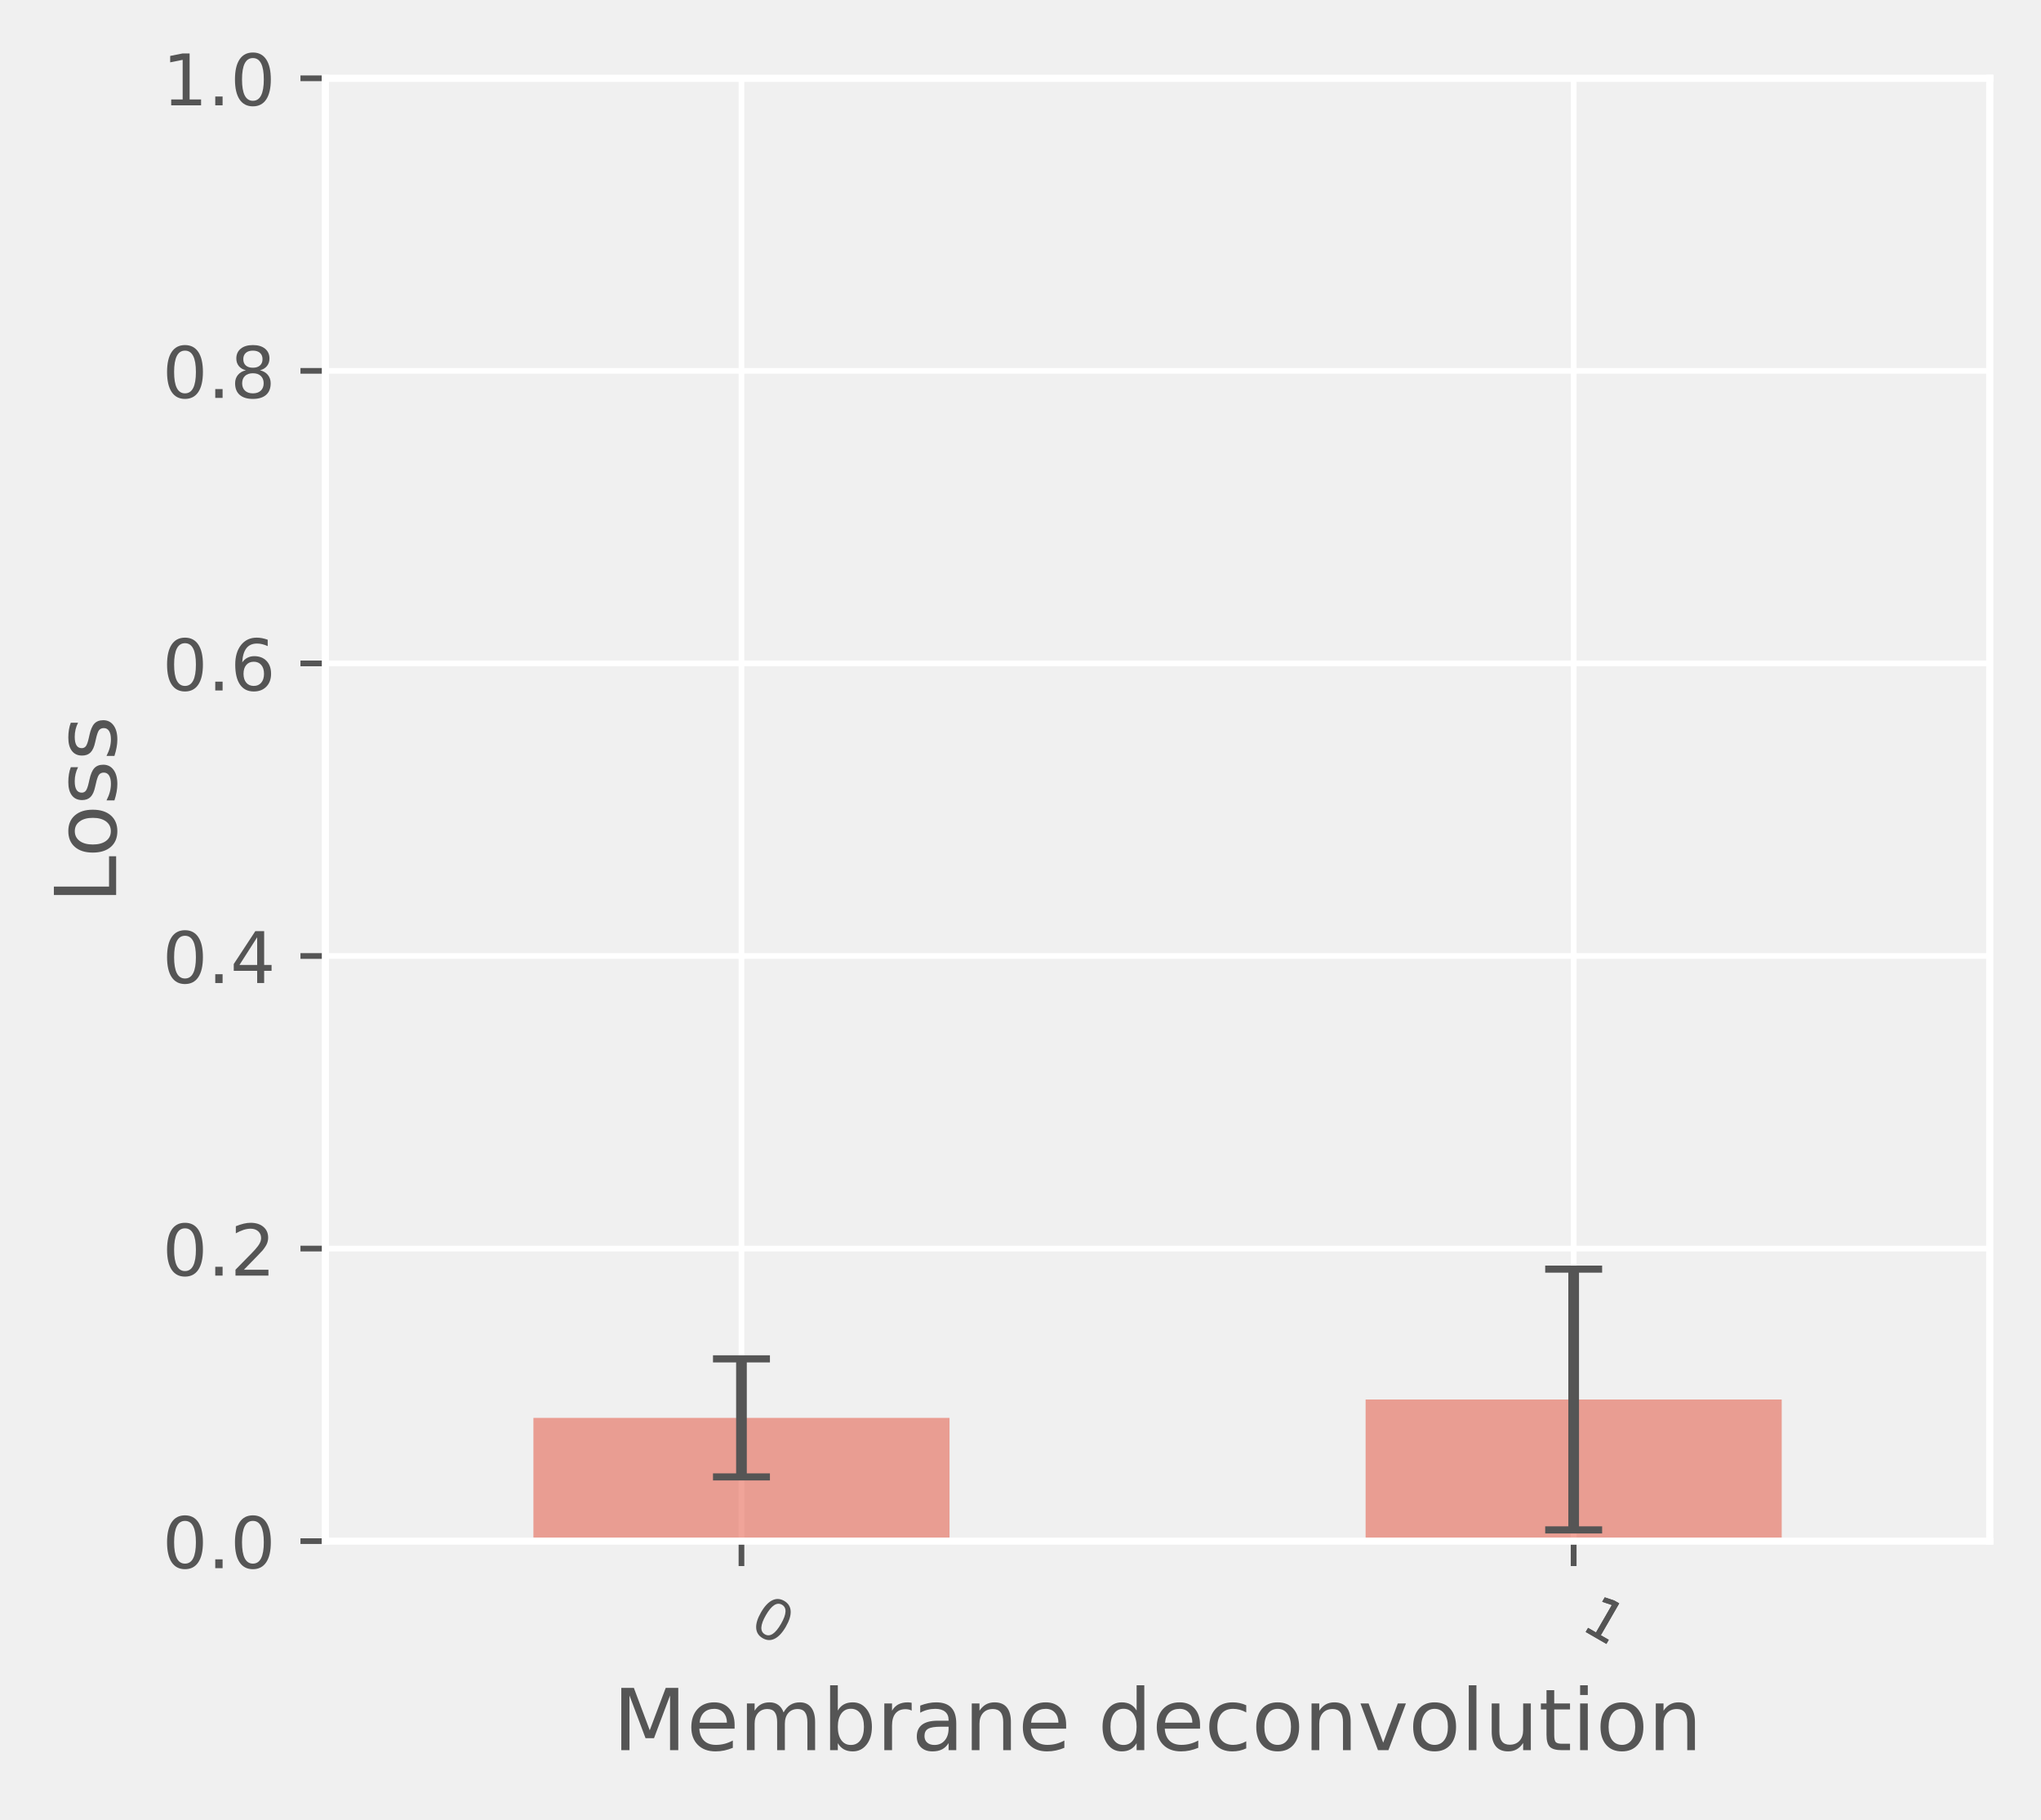
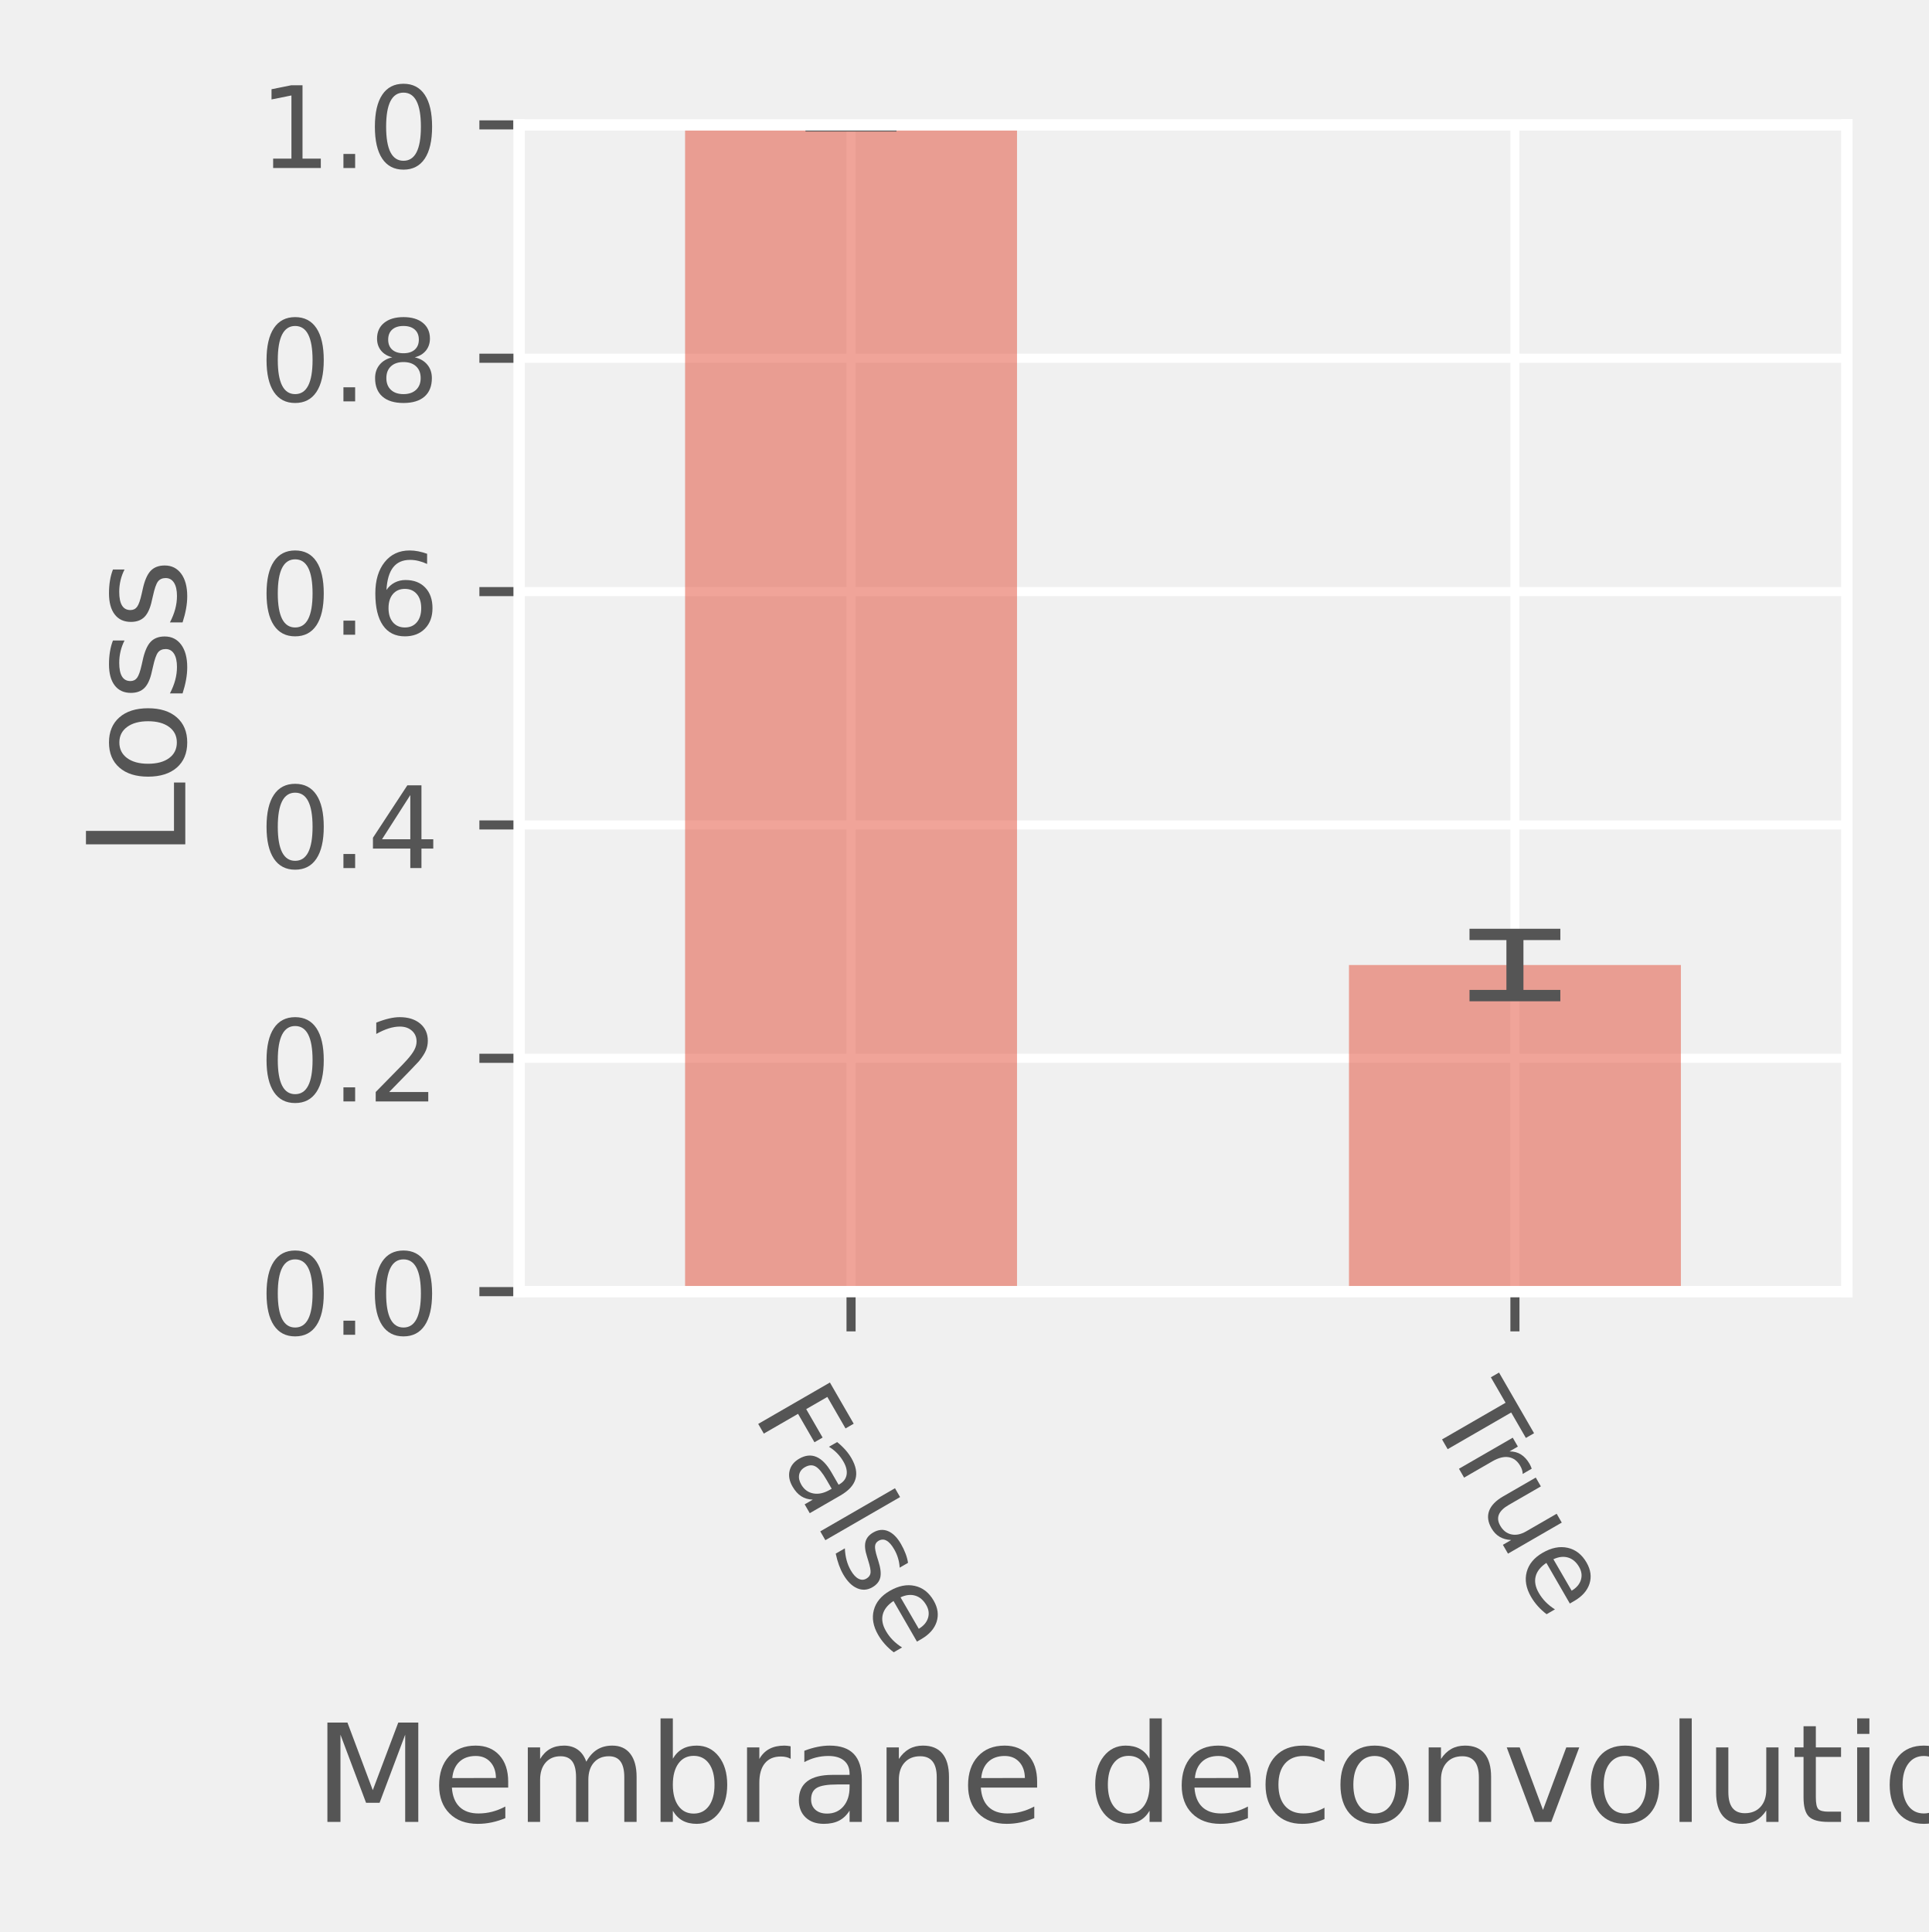
- <svg xmlns="http://www.w3.org/2000/svg" xmlns:xlink="http://www.w3.org/1999/xlink" width="286.775pt" height="255.575pt" viewBox="0 0 286.775 255.575" version="1.1">
+ <svg xmlns="http://www.w3.org/2000/svg" xmlns:xlink="http://www.w3.org/1999/xlink" width="169.846pt" height="170.152pt" viewBox="0 0 169.846 170.152" version="1.1">
  <defs>
    <style type="text/css">*{stroke-linejoin: round; stroke-linecap: butt}</style>
  </defs>
  <g id="figure_1">
    <g id="patch_1">
-       <path d="M 0 255.575  L 286.775 255.575  L 286.775 0  L 0 0  L 0 255.575  z " style="fill: none" />
+       <path d="M 0 170.152  L 169.846 170.152  L 169.846 0  L 0 0  L 0 170.152  z " style="fill: none" />
    </g>
    <g id="axes_1">
      <g id="patch_2">
-         <path d="M 45.717 216.511  L 279.575 216.511  L 279.575 10.999  L 45.717 10.999  L 45.717 216.511  z " style="fill: none" />
+         <path d="M 45.717 113.755  L 162.646 113.755  L 162.646 10.999  L 45.717 10.999  L 45.717 113.755  z " style="fill: none" />
      </g>
      <g id="matplotlib.axis_1">
        <g id="xtick_1">
          <g id="line2d_1">
-             <path d="M 104.181 216.511  L 104.181 10.999  " clip-path="url(#p4fbace5e31)" style="fill: none; stroke: #ffffff; stroke-width: 0.8; stroke-linecap: square" />
+             <path d="M 74.949 113.755  L 74.949 10.999  " clip-path="url(#p4fed19ec31)" style="fill: none; stroke: #ffffff; stroke-width: 0.8; stroke-linecap: square" />
          </g>
          <g id="line2d_2">
            <defs>
-               <path id="m77f36ca5bf" d="M 0 0  L 0 3.5  " style="stroke: #555555; stroke-width: 0.8" />
-             </defs>
-             <g>
-               <use xlink:href="#m77f36ca5bf" x="104.181" y="216.511" style="fill: #555555; stroke: #555555; stroke-width: 0.8" />
+               <path id="m1659e9da77" d="M 0 0  L 0 3.5  " style="stroke: #555555; stroke-width: 0.8" />
+             </defs>
+             <g>
+               <use xlink:href="#m1659e9da77" x="74.949" y="113.755" style="fill: #555555; stroke: #555555; stroke-width: 0.8" />
            </g>
          </g>
          <g id="text_1">
-             <g style="fill: #555555" transform="translate(105.0133 228.7754) rotate(-330) scale(0.08 -0.08)">
-               <defs>
-                 <path id="DejaVuSans-30" d="M 2034 4250  Q 1547 4250 1301 3770  Q 1056 3291 1056 2328  Q 1056 1369 1301 889  Q 1547 409 2034 409  Q 2525 409 2770 889  Q 3016 1369 3016 2328  Q 3016 3291 2770 3770  Q 2525 4250 2034 4250  z M 2034 4750  Q 2819 4750 3233 4129  Q 3647 3509 3647 2328  Q 3647 1150 3233 529  Q 2819 -91 2034 -91  Q 1250 -91 836 529  Q 422 1150 422 2328  Q 422 3509 836 4129  Q 1250 4750 2034 4750  z " transform="scale(0.015625)" />
-               </defs>
-               <use xlink:href="#DejaVuSans-30" />
+             <g style="fill: #555555" transform="translate(66.28252 124.5543) rotate(-300) scale(0.1 -0.1)">
+               <defs>
+                 <path id="DejaVuSans-46" d="M 628 4666  L 3309 4666  L 3309 4134  L 1259 4134  L 1259 2759  L 3109 2759  L 3109 2228  L 1259 2228  L 1259 0  L 628 0  L 628 4666  z " transform="scale(0.015625)" />
+                 <path id="DejaVuSans-61" d="M 2194 1759  Q 1497 1759 1228 1600  Q 959 1441 959 1056  Q 959 750 1161 570  Q 1363 391 1709 391  Q 2188 391 2477 730  Q 2766 1069 2766 1631  L 2766 1759  L 2194 1759  z M 3341 1997  L 3341 0  L 2766 0  L 2766 531  Q 2569 213 2275 61  Q 1981 -91 1556 -91  Q 1019 -91 701 211  Q 384 513 384 1019  Q 384 1609 779 1909  Q 1175 2209 1959 2209  L 2766 2209  L 2766 2266  Q 2766 2663 2505 2880  Q 2244 3097 1772 3097  Q 1472 3097 1187 3025  Q 903 2953 641 2809  L 641 3341  Q 956 3463 1253 3523  Q 1550 3584 1831 3584  Q 2591 3584 2966 3190  Q 3341 2797 3341 1997  z " transform="scale(0.015625)" />
+                 <path id="DejaVuSans-6c" d="M 603 4863  L 1178 4863  L 1178 0  L 603 0  L 603 4863  z " transform="scale(0.015625)" />
+                 <path id="DejaVuSans-73" d="M 2834 3397  L 2834 2853  Q 2591 2978 2328 3040  Q 2066 3103 1784 3103  Q 1356 3103 1142 2972  Q 928 2841 928 2578  Q 928 2378 1081 2264  Q 1234 2150 1697 2047  L 1894 2003  Q 2506 1872 2764 1633  Q 3022 1394 3022 966  Q 3022 478 2636 193  Q 2250 -91 1575 -91  Q 1294 -91 989 -36  Q 684 19 347 128  L 347 722  Q 666 556 975 473  Q 1284 391 1588 391  Q 1994 391 2212 530  Q 2431 669 2431 922  Q 2431 1156 2273 1281  Q 2116 1406 1581 1522  L 1381 1569  Q 847 1681 609 1914  Q 372 2147 372 2553  Q 372 3047 722 3315  Q 1072 3584 1716 3584  Q 2034 3584 2315 3537  Q 2597 3491 2834 3397  z " transform="scale(0.015625)" />
+                 <path id="DejaVuSans-65" d="M 3597 1894  L 3597 1613  L 953 1613  Q 991 1019 1311 708  Q 1631 397 2203 397  Q 2534 397 2845 478  Q 3156 559 3463 722  L 3463 178  Q 3153 47 2828 -22  Q 2503 -91 2169 -91  Q 1331 -91 842 396  Q 353 884 353 1716  Q 353 2575 817 3079  Q 1281 3584 2069 3584  Q 2775 3584 3186 3129  Q 3597 2675 3597 1894  z M 3022 2063  Q 3016 2534 2758 2815  Q 2500 3097 2075 3097  Q 1594 3097 1305 2825  Q 1016 2553 972 2059  L 3022 2063  z " transform="scale(0.015625)" />
+               </defs>
+               <use xlink:href="#DejaVuSans-46" />
+               <use xlink:href="#DejaVuSans-61" transform="translate(48.39453 0)" />
+               <use xlink:href="#DejaVuSans-6c" transform="translate(109.6738 0)" />
+               <use xlink:href="#DejaVuSans-73" transform="translate(137.457 0)" />
+               <use xlink:href="#DejaVuSans-65" transform="translate(189.5566 0)" />
            </g>
          </g>
        </g>
        <g id="xtick_2">
          <g id="line2d_3">
-             <path d="M 221.111 216.511  L 221.111 10.999  " clip-path="url(#p4fbace5e31)" style="fill: none; stroke: #ffffff; stroke-width: 0.8; stroke-linecap: square" />
+             <path d="M 133.414 113.755  L 133.414 10.999  " clip-path="url(#p4fed19ec31)" style="fill: none; stroke: #ffffff; stroke-width: 0.8; stroke-linecap: square" />
          </g>
          <g id="line2d_4">
            <g>
-               <use xlink:href="#m77f36ca5bf" x="221.111" y="216.511" style="fill: #555555; stroke: #555555; stroke-width: 0.8" />
+               <use xlink:href="#m1659e9da77" x="133.414" y="113.755" style="fill: #555555; stroke: #555555; stroke-width: 0.8" />
            </g>
          </g>
          <g id="text_2">
-             <g style="fill: #555555" transform="translate(221.9425 228.7754) rotate(-330) scale(0.08 -0.08)">
-               <defs>
-                 <path id="DejaVuSans-31" d="M 794 531  L 1825 531  L 1825 4091  L 703 3866  L 703 4441  L 1819 4666  L 2450 4666  L 2450 531  L 3481 531  L 3481 0  L 794 0  L 794 531  z " transform="scale(0.015625)" />
-               </defs>
-               <use xlink:href="#DejaVuSans-31" />
-             </g>
-           </g>
-         </g>
-         <g id="xtick_3">
-           <g id="line2d_5">
-             <path d="M 221.111 216.511  L 221.111 10.999  " clip-path="url(#p4fbace5e31)" style="fill: none; stroke: #ffffff; stroke-width: 0.8; stroke-linecap: square" />
-           </g>
-           <g id="line2d_6">
-             <g>
-               <use xlink:href="#m77f36ca5bf" x="221.111" y="216.511" style="fill: #555555; stroke: #555555; stroke-width: 0.8" />
-             </g>
-           </g>
-           <g id="text_3">
-             <g style="fill: #555555" transform="translate(221.9425 228.7754) rotate(-330) scale(0.08 -0.08)">
-               <use xlink:href="#DejaVuSans-31" />
-             </g>
-           </g>
-         </g>
-         <g id="text_4">
-           <g style="fill: #555555" transform="translate(86.1207 245.8794) scale(0.12 -0.12)">
+             <g style="fill: #555555" transform="translate(125.7154 124.5543) rotate(-300) scale(0.1 -0.1)">
+               <defs>
+                 <path id="DejaVuSans-54" d="M -19 4666  L 3928 4666  L 3928 4134  L 2272 4134  L 2272 0  L 1638 0  L 1638 4134  L -19 4134  L -19 4666  z " transform="scale(0.015625)" />
+                 <path id="DejaVuSans-72" d="M 2631 2963  Q 2534 3019 2420 3045  Q 2306 3072 2169 3072  Q 1681 3072 1420 2755  Q 1159 2438 1159 1844  L 1159 0  L 581 0  L 581 3500  L 1159 3500  L 1159 2956  Q 1341 3275 1631 3429  Q 1922 3584 2338 3584  Q 2397 3584 2469 3576  Q 2541 3569 2628 3553  L 2631 2963  z " transform="scale(0.015625)" />
+                 <path id="DejaVuSans-75" d="M 544 1381  L 544 3500  L 1119 3500  L 1119 1403  Q 1119 906 1312 657  Q 1506 409 1894 409  Q 2359 409 2629 706  Q 2900 1003 2900 1516  L 2900 3500  L 3475 3500  L 3475 0  L 2900 0  L 2900 538  Q 2691 219 2414 64  Q 2138 -91 1772 -91  Q 1169 -91 856 284  Q 544 659 544 1381  z M 1991 3584  L 1991 3584  z " transform="scale(0.015625)" />
+               </defs>
+               <use xlink:href="#DejaVuSans-54" />
+               <use xlink:href="#DejaVuSans-72" transform="translate(46.33398 0)" />
+               <use xlink:href="#DejaVuSans-75" transform="translate(87.44727 0)" />
+               <use xlink:href="#DejaVuSans-65" transform="translate(150.8262 0)" />
+             </g>
+           </g>
+         </g>
+         <g id="text_3">
+           <g style="fill: #555555" transform="translate(27.65613 160.4563) scale(0.12 -0.12)">
            <defs>
              <path id="DejaVuSans-4d" d="M 628 4666  L 1569 4666  L 2759 1491  L 3956 4666  L 4897 4666  L 4897 0  L 4281 0  L 4281 4097  L 3078 897  L 2444 897  L 1241 4097  L 1241 0  L 628 0  L 628 4666  z " transform="scale(0.015625)" />
-               <path id="DejaVuSans-65" d="M 3597 1894  L 3597 1613  L 953 1613  Q 991 1019 1311 708  Q 1631 397 2203 397  Q 2534 397 2845 478  Q 3156 559 3463 722  L 3463 178  Q 3153 47 2828 -22  Q 2503 -91 2169 -91  Q 1331 -91 842 396  Q 353 884 353 1716  Q 353 2575 817 3079  Q 1281 3584 2069 3584  Q 2775 3584 3186 3129  Q 3597 2675 3597 1894  z M 3022 2063  Q 3016 2534 2758 2815  Q 2500 3097 2075 3097  Q 1594 3097 1305 2825  Q 1016 2553 972 2059  L 3022 2063  z " transform="scale(0.015625)" />
              <path id="DejaVuSans-6d" d="M 3328 2828  Q 3544 3216 3844 3400  Q 4144 3584 4550 3584  Q 5097 3584 5394 3201  Q 5691 2819 5691 2113  L 5691 0  L 5113 0  L 5113 2094  Q 5113 2597 4934 2840  Q 4756 3084 4391 3084  Q 3944 3084 3684 2787  Q 3425 2491 3425 1978  L 3425 0  L 2847 0  L 2847 2094  Q 2847 2600 2669 2842  Q 2491 3084 2119 3084  Q 1678 3084 1418 2786  Q 1159 2488 1159 1978  L 1159 0  L 581 0  L 581 3500  L 1159 3500  L 1159 2956  Q 1356 3278 1631 3431  Q 1906 3584 2284 3584  Q 2666 3584 2933 3390  Q 3200 3197 3328 2828  z " transform="scale(0.015625)" />
              <path id="DejaVuSans-62" d="M 3116 1747  Q 3116 2381 2855 2742  Q 2594 3103 2138 3103  Q 1681 3103 1420 2742  Q 1159 2381 1159 1747  Q 1159 1113 1420 752  Q 1681 391 2138 391  Q 2594 391 2855 752  Q 3116 1113 3116 1747  z M 1159 2969  Q 1341 3281 1617 3432  Q 1894 3584 2278 3584  Q 2916 3584 3314 3078  Q 3713 2572 3713 1747  Q 3713 922 3314 415  Q 2916 -91 2278 -91  Q 1894 -91 1617 61  Q 1341 213 1159 525  L 1159 0  L 581 0  L 581 4863  L 1159 4863  L 1159 2969  z " transform="scale(0.015625)" />
-               <path id="DejaVuSans-72" d="M 2631 2963  Q 2534 3019 2420 3045  Q 2306 3072 2169 3072  Q 1681 3072 1420 2755  Q 1159 2438 1159 1844  L 1159 0  L 581 0  L 581 3500  L 1159 3500  L 1159 2956  Q 1341 3275 1631 3429  Q 1922 3584 2338 3584  Q 2397 3584 2469 3576  Q 2541 3569 2628 3553  L 2631 2963  z " transform="scale(0.015625)" />
-               <path id="DejaVuSans-61" d="M 2194 1759  Q 1497 1759 1228 1600  Q 959 1441 959 1056  Q 959 750 1161 570  Q 1363 391 1709 391  Q 2188 391 2477 730  Q 2766 1069 2766 1631  L 2766 1759  L 2194 1759  z M 3341 1997  L 3341 0  L 2766 0  L 2766 531  Q 2569 213 2275 61  Q 1981 -91 1556 -91  Q 1019 -91 701 211  Q 384 513 384 1019  Q 384 1609 779 1909  Q 1175 2209 1959 2209  L 2766 2209  L 2766 2266  Q 2766 2663 2505 2880  Q 2244 3097 1772 3097  Q 1472 3097 1187 3025  Q 903 2953 641 2809  L 641 3341  Q 956 3463 1253 3523  Q 1550 3584 1831 3584  Q 2591 3584 2966 3190  Q 3341 2797 3341 1997  z " transform="scale(0.015625)" />
              <path id="DejaVuSans-6e" d="M 3513 2113  L 3513 0  L 2938 0  L 2938 2094  Q 2938 2591 2744 2837  Q 2550 3084 2163 3084  Q 1697 3084 1428 2787  Q 1159 2491 1159 1978  L 1159 0  L 581 0  L 581 3500  L 1159 3500  L 1159 2956  Q 1366 3272 1645 3428  Q 1925 3584 2291 3584  Q 2894 3584 3203 3211  Q 3513 2838 3513 2113  z " transform="scale(0.015625)" />
              <path id="DejaVuSans-20" transform="scale(0.015625)" />
              <path id="DejaVuSans-64" d="M 2906 2969  L 2906 4863  L 3481 4863  L 3481 0  L 2906 0  L 2906 525  Q 2725 213 2448 61  Q 2172 -91 1784 -91  Q 1150 -91 751 415  Q 353 922 353 1747  Q 353 2572 751 3078  Q 1150 3584 1784 3584  Q 2172 3584 2448 3432  Q 2725 3281 2906 2969  z M 947 1747  Q 947 1113 1208 752  Q 1469 391 1925 391  Q 2381 391 2643 752  Q 2906 1113 2906 1747  Q 2906 2381 2643 2742  Q 2381 3103 1925 3103  Q 1469 3103 1208 2742  Q 947 2381 947 1747  z " transform="scale(0.015625)" />
              <path id="DejaVuSans-63" d="M 3122 3366  L 3122 2828  Q 2878 2963 2633 3030  Q 2388 3097 2138 3097  Q 1578 3097 1268 2742  Q 959 2388 959 1747  Q 959 1106 1268 751  Q 1578 397 2138 397  Q 2388 397 2633 464  Q 2878 531 3122 666  L 3122 134  Q 2881 22 2623 -34  Q 2366 -91 2075 -91  Q 1284 -91 818 406  Q 353 903 353 1747  Q 353 2603 823 3093  Q 1294 3584 2113 3584  Q 2378 3584 2631 3529  Q 2884 3475 3122 3366  z " transform="scale(0.015625)" />
              <path id="DejaVuSans-6f" d="M 1959 3097  Q 1497 3097 1228 2736  Q 959 2375 959 1747  Q 959 1119 1226 758  Q 1494 397 1959 397  Q 2419 397 2687 759  Q 2956 1122 2956 1747  Q 2956 2369 2687 2733  Q 2419 3097 1959 3097  z M 1959 3584  Q 2709 3584 3137 3096  Q 3566 2609 3566 1747  Q 3566 888 3137 398  Q 2709 -91 1959 -91  Q 1206 -91 779 398  Q 353 888 353 1747  Q 353 2609 779 3096  Q 1206 3584 1959 3584  z " transform="scale(0.015625)" />
              <path id="DejaVuSans-76" d="M 191 3500  L 800 3500  L 1894 563  L 2988 3500  L 3597 3500  L 2284 0  L 1503 0  L 191 3500  z " transform="scale(0.015625)" />
-               <path id="DejaVuSans-6c" d="M 603 4863  L 1178 4863  L 1178 0  L 603 0  L 603 4863  z " transform="scale(0.015625)" />
-               <path id="DejaVuSans-75" d="M 544 1381  L 544 3500  L 1119 3500  L 1119 1403  Q 1119 906 1312 657  Q 1506 409 1894 409  Q 2359 409 2629 706  Q 2900 1003 2900 1516  L 2900 3500  L 3475 3500  L 3475 0  L 2900 0  L 2900 538  Q 2691 219 2414 64  Q 2138 -91 1772 -91  Q 1169 -91 856 284  Q 544 659 544 1381  z M 1991 3584  L 1991 3584  z " transform="scale(0.015625)" />
              <path id="DejaVuSans-74" d="M 1172 4494  L 1172 3500  L 2356 3500  L 2356 3053  L 1172 3053  L 1172 1153  Q 1172 725 1289 603  Q 1406 481 1766 481  L 2356 481  L 2356 0  L 1766 0  Q 1100 0 847 248  Q 594 497 594 1153  L 594 3053  L 172 3053  L 172 3500  L 594 3500  L 594 4494  L 1172 4494  z " transform="scale(0.015625)" />
              <path id="DejaVuSans-69" d="M 603 3500  L 1178 3500  L 1178 0  L 603 0  L 603 3500  z M 603 4863  L 1178 4863  L 1178 4134  L 603 4134  L 603 4863  z " transform="scale(0.015625)" />
            </defs>
            <use xlink:href="#DejaVuSans-4d" />
            <use xlink:href="#DejaVuSans-65" transform="translate(86.2793 0)" />
            <use xlink:href="#DejaVuSans-6d" transform="translate(147.8027 0)" />
            <use xlink:href="#DejaVuSans-62" transform="translate(245.2148 0)" />
            <use xlink:href="#DejaVuSans-72" transform="translate(308.6914 0)" />
            <use xlink:href="#DejaVuSans-61" transform="translate(349.8047 0)" />
            <use xlink:href="#DejaVuSans-6e" transform="translate(411.084 0)" />
            <use xlink:href="#DejaVuSans-65" transform="translate(474.4629 0)" />
            <use xlink:href="#DejaVuSans-20" transform="translate(535.9863 0)" />
            <use xlink:href="#DejaVuSans-64" transform="translate(567.7734 0)" />
            <use xlink:href="#DejaVuSans-65" transform="translate(631.25 0)" />
            <use xlink:href="#DejaVuSans-63" transform="translate(692.7734 0)" />
            <use xlink:href="#DejaVuSans-6f" transform="translate(747.7539 0)" />
            <use xlink:href="#DejaVuSans-6e" transform="translate(808.9355 0)" />
            <use xlink:href="#DejaVuSans-76" transform="translate(872.3145 0)" />
            <use xlink:href="#DejaVuSans-6f" transform="translate(931.4941 0)" />
            <use xlink:href="#DejaVuSans-6c" transform="translate(992.6758 0)" />
            <use xlink:href="#DejaVuSans-75" transform="translate(1020.459 0)" />
            <use xlink:href="#DejaVuSans-74" transform="translate(1083.838 0)" />
            <use xlink:href="#DejaVuSans-69" transform="translate(1123.047 0)" />
            <use xlink:href="#DejaVuSans-6f" transform="translate(1150.83 0)" />
            <use xlink:href="#DejaVuSans-6e" transform="translate(1212.012 0)" />
          </g>
        </g>
      </g>
      <g id="matplotlib.axis_2">
        <g id="ytick_1">
+           <g id="line2d_5">
+             <path d="M 45.717 113.755  L 162.646 113.755  " clip-path="url(#p4fed19ec31)" style="fill: none; stroke: #ffffff; stroke-width: 0.8; stroke-linecap: square" />
+           </g>
+           <g id="line2d_6">
+             <defs>
+               <path id="m8b82156cb7" d="M 0 0  L -3.5 0  " style="stroke: #555555; stroke-width: 0.8" />
+             </defs>
+             <g>
+               <use xlink:href="#m8b82156cb7" x="45.717" y="113.755" style="fill: #555555; stroke: #555555; stroke-width: 0.8" />
+             </g>
+           </g>
+           <g id="text_4">
+             <g style="fill: #555555" transform="translate(22.81375 117.5543) scale(0.1 -0.1)">
+               <defs>
+                 <path id="DejaVuSans-30" d="M 2034 4250  Q 1547 4250 1301 3770  Q 1056 3291 1056 2328  Q 1056 1369 1301 889  Q 1547 409 2034 409  Q 2525 409 2770 889  Q 3016 1369 3016 2328  Q 3016 3291 2770 3770  Q 2525 4250 2034 4250  z M 2034 4750  Q 2819 4750 3233 4129  Q 3647 3509 3647 2328  Q 3647 1150 3233 529  Q 2819 -91 2034 -91  Q 1250 -91 836 529  Q 422 1150 422 2328  Q 422 3509 836 4129  Q 1250 4750 2034 4750  z " transform="scale(0.015625)" />
+                 <path id="DejaVuSans-2e" d="M 684 794  L 1344 794  L 1344 0  L 684 0  L 684 794  z " transform="scale(0.015625)" />
+               </defs>
+               <use xlink:href="#DejaVuSans-30" />
+               <use xlink:href="#DejaVuSans-2e" transform="translate(63.62305 0)" />
+               <use xlink:href="#DejaVuSans-30" transform="translate(95.41016 0)" />
+             </g>
+           </g>
+         </g>
+         <g id="ytick_2">
          <g id="line2d_7">
-             <path d="M 45.717 216.511  L 279.575 216.511  " clip-path="url(#p4fbace5e31)" style="fill: none; stroke: #ffffff; stroke-width: 0.8; stroke-linecap: square" />
+             <path d="M 45.717 93.204  L 162.646 93.204  " clip-path="url(#p4fed19ec31)" style="fill: none; stroke: #ffffff; stroke-width: 0.8; stroke-linecap: square" />
          </g>
          <g id="line2d_8">
-             <defs>
-               <path id="m468c77af41" d="M 0 0  L -3.5 0  " style="stroke: #555555; stroke-width: 0.8" />
-             </defs>
-             <g>
-               <use xlink:href="#m468c77af41" x="45.717" y="216.511" style="fill: #555555; stroke: #555555; stroke-width: 0.8" />
+             <g>
+               <use xlink:href="#m8b82156cb7" x="45.717" y="93.204" style="fill: #555555; stroke: #555555; stroke-width: 0.8" />
            </g>
          </g>
          <g id="text_5">
-             <g style="fill: #555555" transform="translate(22.81375 220.3102) scale(0.1 -0.1)">
-               <defs>
-                 <path id="DejaVuSans-2e" d="M 684 794  L 1344 794  L 1344 0  L 684 0  L 684 794  z " transform="scale(0.015625)" />
-               </defs>
-               <use xlink:href="#DejaVuSans-30" />
+             <g style="fill: #555555" transform="translate(22.81375 97.00316) scale(0.1 -0.1)">
+               <defs>
+                 <path id="DejaVuSans-32" d="M 1228 531  L 3431 531  L 3431 0  L 469 0  L 469 531  Q 828 903 1448 1529  Q 2069 2156 2228 2338  Q 2531 2678 2651 2914  Q 2772 3150 2772 3378  Q 2772 3750 2511 3984  Q 2250 4219 1831 4219  Q 1534 4219 1204 4116  Q 875 4013 500 3803  L 500 4441  Q 881 4594 1212 4672  Q 1544 4750 1819 4750  Q 2544 4750 2975 4387  Q 3406 4025 3406 3419  Q 3406 3131 3298 2873  Q 3191 2616 2906 2266  Q 2828 2175 2409 1742  Q 1991 1309 1228 531  z " transform="scale(0.015625)" />
+               </defs>
+               <use xlink:href="#DejaVuSans-30" />
+               <use xlink:href="#DejaVuSans-2e" transform="translate(63.62305 0)" />
+               <use xlink:href="#DejaVuSans-32" transform="translate(95.41016 0)" />
+             </g>
+           </g>
+         </g>
+         <g id="ytick_3">
+           <g id="line2d_9">
+             <path d="M 45.717 72.653  L 162.646 72.653  " clip-path="url(#p4fed19ec31)" style="fill: none; stroke: #ffffff; stroke-width: 0.8; stroke-linecap: square" />
+           </g>
+           <g id="line2d_10">
+             <g>
+               <use xlink:href="#m8b82156cb7" x="45.717" y="72.653" style="fill: #555555; stroke: #555555; stroke-width: 0.8" />
+             </g>
+           </g>
+           <g id="text_6">
+             <g style="fill: #555555" transform="translate(22.81375 76.45198) scale(0.1 -0.1)">
+               <defs>
+                 <path id="DejaVuSans-34" d="M 2419 4116  L 825 1625  L 2419 1625  L 2419 4116  z M 2253 4666  L 3047 4666  L 3047 1625  L 3713 1625  L 3713 1100  L 3047 1100  L 3047 0  L 2419 0  L 2419 1100  L 313 1100  L 313 1709  L 2253 4666  z " transform="scale(0.015625)" />
+               </defs>
+               <use xlink:href="#DejaVuSans-30" />
+               <use xlink:href="#DejaVuSans-2e" transform="translate(63.62305 0)" />
+               <use xlink:href="#DejaVuSans-34" transform="translate(95.41016 0)" />
+             </g>
+           </g>
+         </g>
+         <g id="ytick_4">
+           <g id="line2d_11">
+             <path d="M 45.717 52.102  L 162.646 52.102  " clip-path="url(#p4fed19ec31)" style="fill: none; stroke: #ffffff; stroke-width: 0.8; stroke-linecap: square" />
+           </g>
+           <g id="line2d_12">
+             <g>
+               <use xlink:href="#m8b82156cb7" x="45.717" y="52.102" style="fill: #555555; stroke: #555555; stroke-width: 0.8" />
+             </g>
+           </g>
+           <g id="text_7">
+             <g style="fill: #555555" transform="translate(22.81375 55.9008) scale(0.1 -0.1)">
+               <defs>
+                 <path id="DejaVuSans-36" d="M 2113 2584  Q 1688 2584 1439 2293  Q 1191 2003 1191 1497  Q 1191 994 1439 701  Q 1688 409 2113 409  Q 2538 409 2786 701  Q 3034 994 3034 1497  Q 3034 2003 2786 2293  Q 2538 2584 2113 2584  z M 3366 4563  L 3366 3988  Q 3128 4100 2886 4159  Q 2644 4219 2406 4219  Q 1781 4219 1451 3797  Q 1122 3375 1075 2522  Q 1259 2794 1537 2939  Q 1816 3084 2150 3084  Q 2853 3084 3261 2657  Q 3669 2231 3669 1497  Q 3669 778 3244 343  Q 2819 -91 2113 -91  Q 1303 -91 875 529  Q 447 1150 447 2328  Q 447 3434 972 4092  Q 1497 4750 2381 4750  Q 2619 4750 2861 4703  Q 3103 4656 3366 4563  z " transform="scale(0.015625)" />
+               </defs>
+               <use xlink:href="#DejaVuSans-30" />
+               <use xlink:href="#DejaVuSans-2e" transform="translate(63.62305 0)" />
+               <use xlink:href="#DejaVuSans-36" transform="translate(95.41016 0)" />
+             </g>
+           </g>
+         </g>
+         <g id="ytick_5">
+           <g id="line2d_13">
+             <path d="M 45.717 31.55  L 162.646 31.55  " clip-path="url(#p4fed19ec31)" style="fill: none; stroke: #ffffff; stroke-width: 0.8; stroke-linecap: square" />
+           </g>
+           <g id="line2d_14">
+             <g>
+               <use xlink:href="#m8b82156cb7" x="45.717" y="31.55" style="fill: #555555; stroke: #555555; stroke-width: 0.8" />
+             </g>
+           </g>
+           <g id="text_8">
+             <g style="fill: #555555" transform="translate(22.81375 35.34962) scale(0.1 -0.1)">
+               <defs>
+                 <path id="DejaVuSans-38" d="M 2034 2216  Q 1584 2216 1326 1975  Q 1069 1734 1069 1313  Q 1069 891 1326 650  Q 1584 409 2034 409  Q 2484 409 2743 651  Q 3003 894 3003 1313  Q 3003 1734 2745 1975  Q 2488 2216 2034 2216  z M 1403 2484  Q 997 2584 770 2862  Q 544 3141 544 3541  Q 544 4100 942 4425  Q 1341 4750 2034 4750  Q 2731 4750 3128 4425  Q 3525 4100 3525 3541  Q 3525 3141 3298 2862  Q 3072 2584 2669 2484  Q 3125 2378 3379 2068  Q 3634 1759 3634 1313  Q 3634 634 3220 271  Q 2806 -91 2034 -91  Q 1263 -91 848 271  Q 434 634 434 1313  Q 434 1759 690 2068  Q 947 2378 1403 2484  z M 1172 3481  Q 1172 3119 1398 2916  Q 1625 2713 2034 2713  Q 2441 2713 2670 2916  Q 2900 3119 2900 3481  Q 2900 3844 2670 4047  Q 2441 4250 2034 4250  Q 1625 4250 1398 4047  Q 1172 3844 1172 3481  z " transform="scale(0.015625)" />
+               </defs>
+               <use xlink:href="#DejaVuSans-30" />
+               <use xlink:href="#DejaVuSans-2e" transform="translate(63.62305 0)" />
+               <use xlink:href="#DejaVuSans-38" transform="translate(95.41016 0)" />
+             </g>
+           </g>
+         </g>
+         <g id="ytick_6">
+           <g id="line2d_15">
+             <path d="M 45.717 10.999  L 162.646 10.999  " clip-path="url(#p4fed19ec31)" style="fill: none; stroke: #ffffff; stroke-width: 0.8; stroke-linecap: square" />
+           </g>
+           <g id="line2d_16">
+             <g>
+               <use xlink:href="#m8b82156cb7" x="45.717" y="10.999" style="fill: #555555; stroke: #555555; stroke-width: 0.8" />
+             </g>
+           </g>
+           <g id="text_9">
+             <g style="fill: #555555" transform="translate(22.81375 14.79844) scale(0.1 -0.1)">
+               <defs>
+                 <path id="DejaVuSans-31" d="M 794 531  L 1825 531  L 1825 4091  L 703 3866  L 703 4441  L 1819 4666  L 2450 4666  L 2450 531  L 3481 531  L 3481 0  L 794 0  L 794 531  z " transform="scale(0.015625)" />
+               </defs>
+               <use xlink:href="#DejaVuSans-31" />
              <use xlink:href="#DejaVuSans-2e" transform="translate(63.62305 0)" />
              <use xlink:href="#DejaVuSans-30" transform="translate(95.41016 0)" />
            </g>
          </g>
        </g>
-         <g id="ytick_2">
-           <g id="line2d_9">
-             <path d="M 45.717 175.409  L 279.575 175.409  " clip-path="url(#p4fbace5e31)" style="fill: none; stroke: #ffffff; stroke-width: 0.8; stroke-linecap: square" />
-           </g>
-           <g id="line2d_10">
-             <g>
-               <use xlink:href="#m468c77af41" x="45.717" y="175.409" style="fill: #555555; stroke: #555555; stroke-width: 0.8" />
-             </g>
-           </g>
-           <g id="text_6">
-             <g style="fill: #555555" transform="translate(22.81375 179.2079) scale(0.1 -0.1)">
-               <defs>
-                 <path id="DejaVuSans-32" d="M 1228 531  L 3431 531  L 3431 0  L 469 0  L 469 531  Q 828 903 1448 1529  Q 2069 2156 2228 2338  Q 2531 2678 2651 2914  Q 2772 3150 2772 3378  Q 2772 3750 2511 3984  Q 2250 4219 1831 4219  Q 1534 4219 1204 4116  Q 875 4013 500 3803  L 500 4441  Q 881 4594 1212 4672  Q 1544 4750 1819 4750  Q 2544 4750 2975 4387  Q 3406 4025 3406 3419  Q 3406 3131 3298 2873  Q 3191 2616 2906 2266  Q 2828 2175 2409 1742  Q 1991 1309 1228 531  z " transform="scale(0.015625)" />
-               </defs>
-               <use xlink:href="#DejaVuSans-30" />
-               <use xlink:href="#DejaVuSans-2e" transform="translate(63.62305 0)" />
-               <use xlink:href="#DejaVuSans-32" transform="translate(95.41016 0)" />
-             </g>
-           </g>
-         </g>
-         <g id="ytick_3">
-           <g id="line2d_11">
-             <path d="M 45.717 134.306  L 279.575 134.306  " clip-path="url(#p4fbace5e31)" style="fill: none; stroke: #ffffff; stroke-width: 0.8; stroke-linecap: square" />
-           </g>
-           <g id="line2d_12">
-             <g>
-               <use xlink:href="#m468c77af41" x="45.717" y="134.306" style="fill: #555555; stroke: #555555; stroke-width: 0.8" />
-             </g>
-           </g>
-           <g id="text_7">
-             <g style="fill: #555555" transform="translate(22.81375 138.1055) scale(0.1 -0.1)">
-               <defs>
-                 <path id="DejaVuSans-34" d="M 2419 4116  L 825 1625  L 2419 1625  L 2419 4116  z M 2253 4666  L 3047 4666  L 3047 1625  L 3713 1625  L 3713 1100  L 3047 1100  L 3047 0  L 2419 0  L 2419 1100  L 313 1100  L 313 1709  L 2253 4666  z " transform="scale(0.015625)" />
-               </defs>
-               <use xlink:href="#DejaVuSans-30" />
-               <use xlink:href="#DejaVuSans-2e" transform="translate(63.62305 0)" />
-               <use xlink:href="#DejaVuSans-34" transform="translate(95.41016 0)" />
-             </g>
-           </g>
-         </g>
-         <g id="ytick_4">
-           <g id="line2d_13">
-             <path d="M 45.717 93.204  L 279.575 93.204  " clip-path="url(#p4fbace5e31)" style="fill: none; stroke: #ffffff; stroke-width: 0.8; stroke-linecap: square" />
-           </g>
-           <g id="line2d_14">
-             <g>
-               <use xlink:href="#m468c77af41" x="45.717" y="93.204" style="fill: #555555; stroke: #555555; stroke-width: 0.8" />
-             </g>
-           </g>
-           <g id="text_8">
-             <g style="fill: #555555" transform="translate(22.81375 97.00316) scale(0.1 -0.1)">
-               <defs>
-                 <path id="DejaVuSans-36" d="M 2113 2584  Q 1688 2584 1439 2293  Q 1191 2003 1191 1497  Q 1191 994 1439 701  Q 1688 409 2113 409  Q 2538 409 2786 701  Q 3034 994 3034 1497  Q 3034 2003 2786 2293  Q 2538 2584 2113 2584  z M 3366 4563  L 3366 3988  Q 3128 4100 2886 4159  Q 2644 4219 2406 4219  Q 1781 4219 1451 3797  Q 1122 3375 1075 2522  Q 1259 2794 1537 2939  Q 1816 3084 2150 3084  Q 2853 3084 3261 2657  Q 3669 2231 3669 1497  Q 3669 778 3244 343  Q 2819 -91 2113 -91  Q 1303 -91 875 529  Q 447 1150 447 2328  Q 447 3434 972 4092  Q 1497 4750 2381 4750  Q 2619 4750 2861 4703  Q 3103 4656 3366 4563  z " transform="scale(0.015625)" />
-               </defs>
-               <use xlink:href="#DejaVuSans-30" />
-               <use xlink:href="#DejaVuSans-2e" transform="translate(63.62305 0)" />
-               <use xlink:href="#DejaVuSans-36" transform="translate(95.41016 0)" />
-             </g>
-           </g>
-         </g>
-         <g id="ytick_5">
-           <g id="line2d_15">
-             <path d="M 45.717 52.102  L 279.575 52.102  " clip-path="url(#p4fbace5e31)" style="fill: none; stroke: #ffffff; stroke-width: 0.8; stroke-linecap: square" />
-           </g>
-           <g id="line2d_16">
-             <g>
-               <use xlink:href="#m468c77af41" x="45.717" y="52.102" style="fill: #555555; stroke: #555555; stroke-width: 0.8" />
-             </g>
-           </g>
-           <g id="text_9">
-             <g style="fill: #555555" transform="translate(22.81375 55.9008) scale(0.1 -0.1)">
-               <defs>
-                 <path id="DejaVuSans-38" d="M 2034 2216  Q 1584 2216 1326 1975  Q 1069 1734 1069 1313  Q 1069 891 1326 650  Q 1584 409 2034 409  Q 2484 409 2743 651  Q 3003 894 3003 1313  Q 3003 1734 2745 1975  Q 2488 2216 2034 2216  z M 1403 2484  Q 997 2584 770 2862  Q 544 3141 544 3541  Q 544 4100 942 4425  Q 1341 4750 2034 4750  Q 2731 4750 3128 4425  Q 3525 4100 3525 3541  Q 3525 3141 3298 2862  Q 3072 2584 2669 2484  Q 3125 2378 3379 2068  Q 3634 1759 3634 1313  Q 3634 634 3220 271  Q 2806 -91 2034 -91  Q 1263 -91 848 271  Q 434 634 434 1313  Q 434 1759 690 2068  Q 947 2378 1403 2484  z M 1172 3481  Q 1172 3119 1398 2916  Q 1625 2713 2034 2713  Q 2441 2713 2670 2916  Q 2900 3119 2900 3481  Q 2900 3844 2670 4047  Q 2441 4250 2034 4250  Q 1625 4250 1398 4047  Q 1172 3844 1172 3481  z " transform="scale(0.015625)" />
-               </defs>
-               <use xlink:href="#DejaVuSans-30" />
-               <use xlink:href="#DejaVuSans-2e" transform="translate(63.62305 0)" />
-               <use xlink:href="#DejaVuSans-38" transform="translate(95.41016 0)" />
-             </g>
-           </g>
-         </g>
-         <g id="ytick_6">
-           <g id="line2d_17">
-             <path d="M 45.717 10.999  L 279.575 10.999  " clip-path="url(#p4fbace5e31)" style="fill: none; stroke: #ffffff; stroke-width: 0.8; stroke-linecap: square" />
-           </g>
-           <g id="line2d_18">
-             <g>
-               <use xlink:href="#m468c77af41" x="45.717" y="10.999" style="fill: #555555; stroke: #555555; stroke-width: 0.8" />
-             </g>
-           </g>
-           <g id="text_10">
-             <g style="fill: #555555" transform="translate(22.81375 14.79844) scale(0.1 -0.1)">
-               <use xlink:href="#DejaVuSans-31" />
-               <use xlink:href="#DejaVuSans-2e" transform="translate(63.62305 0)" />
-               <use xlink:href="#DejaVuSans-30" transform="translate(95.41016 0)" />
-             </g>
-           </g>
-         </g>
-         <g id="text_11">
-           <g style="fill: #555555" transform="translate(16.31812 126.9157) rotate(-90) scale(0.12 -0.12)">
+         <g id="text_10">
+           <g style="fill: #555555" transform="translate(16.31812 75.5378) rotate(-90) scale(0.12 -0.12)">
            <defs>
              <path id="DejaVuSans-4c" d="M 628 4666  L 1259 4666  L 1259 531  L 3531 531  L 3531 0  L 628 0  L 628 4666  z " transform="scale(0.015625)" />
-               <path id="DejaVuSans-73" d="M 2834 3397  L 2834 2853  Q 2591 2978 2328 3040  Q 2066 3103 1784 3103  Q 1356 3103 1142 2972  Q 928 2841 928 2578  Q 928 2378 1081 2264  Q 1234 2150 1697 2047  L 1894 2003  Q 2506 1872 2764 1633  Q 3022 1394 3022 966  Q 3022 478 2636 193  Q 2250 -91 1575 -91  Q 1294 -91 989 -36  Q 684 19 347 128  L 347 722  Q 666 556 975 473  Q 1284 391 1588 391  Q 1994 391 2212 530  Q 2431 669 2431 922  Q 2431 1156 2273 1281  Q 2116 1406 1581 1522  L 1381 1569  Q 847 1681 609 1914  Q 372 2147 372 2553  Q 372 3047 722 3315  Q 1072 3584 1716 3584  Q 2034 3584 2315 3537  Q 2597 3491 2834 3397  z " transform="scale(0.015625)" />
            </defs>
            <use xlink:href="#DejaVuSans-4c" />
            <use xlink:href="#DejaVuSans-6f" transform="translate(53.96289 0)" />
            <use xlink:href="#DejaVuSans-73" transform="translate(115.1445 0)" />
            <use xlink:href="#DejaVuSans-73" transform="translate(167.2441 0)" />
          </g>
        </g>
      </g>
      <g id="patch_3">
-         <path d="M 74.949 216.511  L 133.414 216.511  L 133.414 199.196  L 74.949 199.196  z " clip-path="url(#p4fbace5e31)" style="fill: #e24a33; opacity: 0.5" />
+         <path d="M 60.333 113.755  L 89.565 113.755  L 89.565 11.075  L 60.333 11.075  z " clip-path="url(#p4fed19ec31)" style="fill: #e24a33; opacity: 0.5" />
      </g>
      <g id="patch_4">
-         <path d="M 191.878 216.511  L 250.343 216.511  L 250.343 196.615  L 191.878 196.615  z " clip-path="url(#p4fbace5e31)" style="fill: #e24a33; opacity: 0.5" />
+         <path d="M 118.798 113.755  L 148.03 113.755  L 148.03 84.989  L 118.798 84.989  z " clip-path="url(#p4fed19ec31)" style="fill: #e24a33; opacity: 0.5" />
      </g>
      <g id="LineCollection_1">
-         <path d="M 104.181 207.487  L 104.181 190.905  " clip-path="url(#p4fbace5e31)" style="fill: none; stroke: #555555; stroke-width: 1.5" />
-         <path d="M 221.111 214.932  L 221.111 178.298  " clip-path="url(#p4fbace5e31)" style="fill: none; stroke: #555555; stroke-width: 1.5" />
-       </g>
-       <g id="line2d_19">
+         <path d="M 74.949 11.079  L 74.949 11.072  " clip-path="url(#p4fed19ec31)" style="fill: none; stroke: #555555; stroke-width: 1.5" />
+         <path d="M 133.414 87.683  L 133.414 82.294  " clip-path="url(#p4fed19ec31)" style="fill: none; stroke: #555555; stroke-width: 1.5" />
+       </g>
+       <g id="line2d_17">
        <defs>
-           <path id="mef88dfab5a" d="M 4 0  L -4 -0  " style="stroke: #555555" />
+           <path id="mcba0167f27" d="M 4 0  L -4 -0  " style="stroke: #555555" />
        </defs>
-         <g clip-path="url(#p4fbace5e31)">
-           <use xlink:href="#mef88dfab5a" x="104.181" y="207.487" style="fill: #e24a33; stroke: #555555" />
-           <use xlink:href="#mef88dfab5a" x="221.111" y="214.932" style="fill: #e24a33; stroke: #555555" />
-         </g>
-       </g>
-       <g id="line2d_20">
-         <g clip-path="url(#p4fbace5e31)">
-           <use xlink:href="#mef88dfab5a" x="104.181" y="190.905" style="fill: #e24a33; stroke: #555555" />
-           <use xlink:href="#mef88dfab5a" x="221.111" y="178.298" style="fill: #e24a33; stroke: #555555" />
+         <g clip-path="url(#p4fed19ec31)">
+           <use xlink:href="#mcba0167f27" x="74.949" y="11.079" style="fill: #e24a33; stroke: #555555" />
+           <use xlink:href="#mcba0167f27" x="133.414" y="87.683" style="fill: #e24a33; stroke: #555555" />
+         </g>
+       </g>
+       <g id="line2d_18">
+         <g clip-path="url(#p4fed19ec31)">
+           <use xlink:href="#mcba0167f27" x="74.949" y="11.072" style="fill: #e24a33; stroke: #555555" />
+           <use xlink:href="#mcba0167f27" x="133.414" y="82.294" style="fill: #e24a33; stroke: #555555" />
        </g>
      </g>
      <g id="patch_5">
-         <path d="M 45.717 216.511  L 45.717 10.999  " style="fill: none; stroke: #ffffff; stroke-linejoin: miter; stroke-linecap: square" />
+         <path d="M 45.717 113.755  L 45.717 10.999  " style="fill: none; stroke: #ffffff; stroke-linejoin: miter; stroke-linecap: square" />
      </g>
      <g id="patch_6">
-         <path d="M 279.575 216.511  L 279.575 10.999  " style="fill: none; stroke: #ffffff; stroke-linejoin: miter; stroke-linecap: square" />
+         <path d="M 162.646 113.755  L 162.646 10.999  " style="fill: none; stroke: #ffffff; stroke-linejoin: miter; stroke-linecap: square" />
      </g>
      <g id="patch_7">
-         <path d="M 45.717 216.511  L 279.575 216.511  " style="fill: none; stroke: #ffffff; stroke-linejoin: miter; stroke-linecap: square" />
+         <path d="M 45.717 113.755  L 162.646 113.755  " style="fill: none; stroke: #ffffff; stroke-linejoin: miter; stroke-linecap: square" />
      </g>
      <g id="patch_8">
-         <path d="M 45.717 10.999  L 279.575 10.999  " style="fill: none; stroke: #ffffff; stroke-linejoin: miter; stroke-linecap: square" />
+         <path d="M 45.717 10.999  L 162.646 10.999  " style="fill: none; stroke: #ffffff; stroke-linejoin: miter; stroke-linecap: square" />
      </g>
    </g>
  </g>
  <defs>
-     <clipPath id="p4fbace5e31">
-       <rect x="45.717" y="10.999" width="233.858" height="205.512" />
+     <clipPath id="p4fed19ec31">
+       <rect x="45.717" y="10.999" width="116.929" height="102.756" />
    </clipPath>
  </defs>
</svg>
